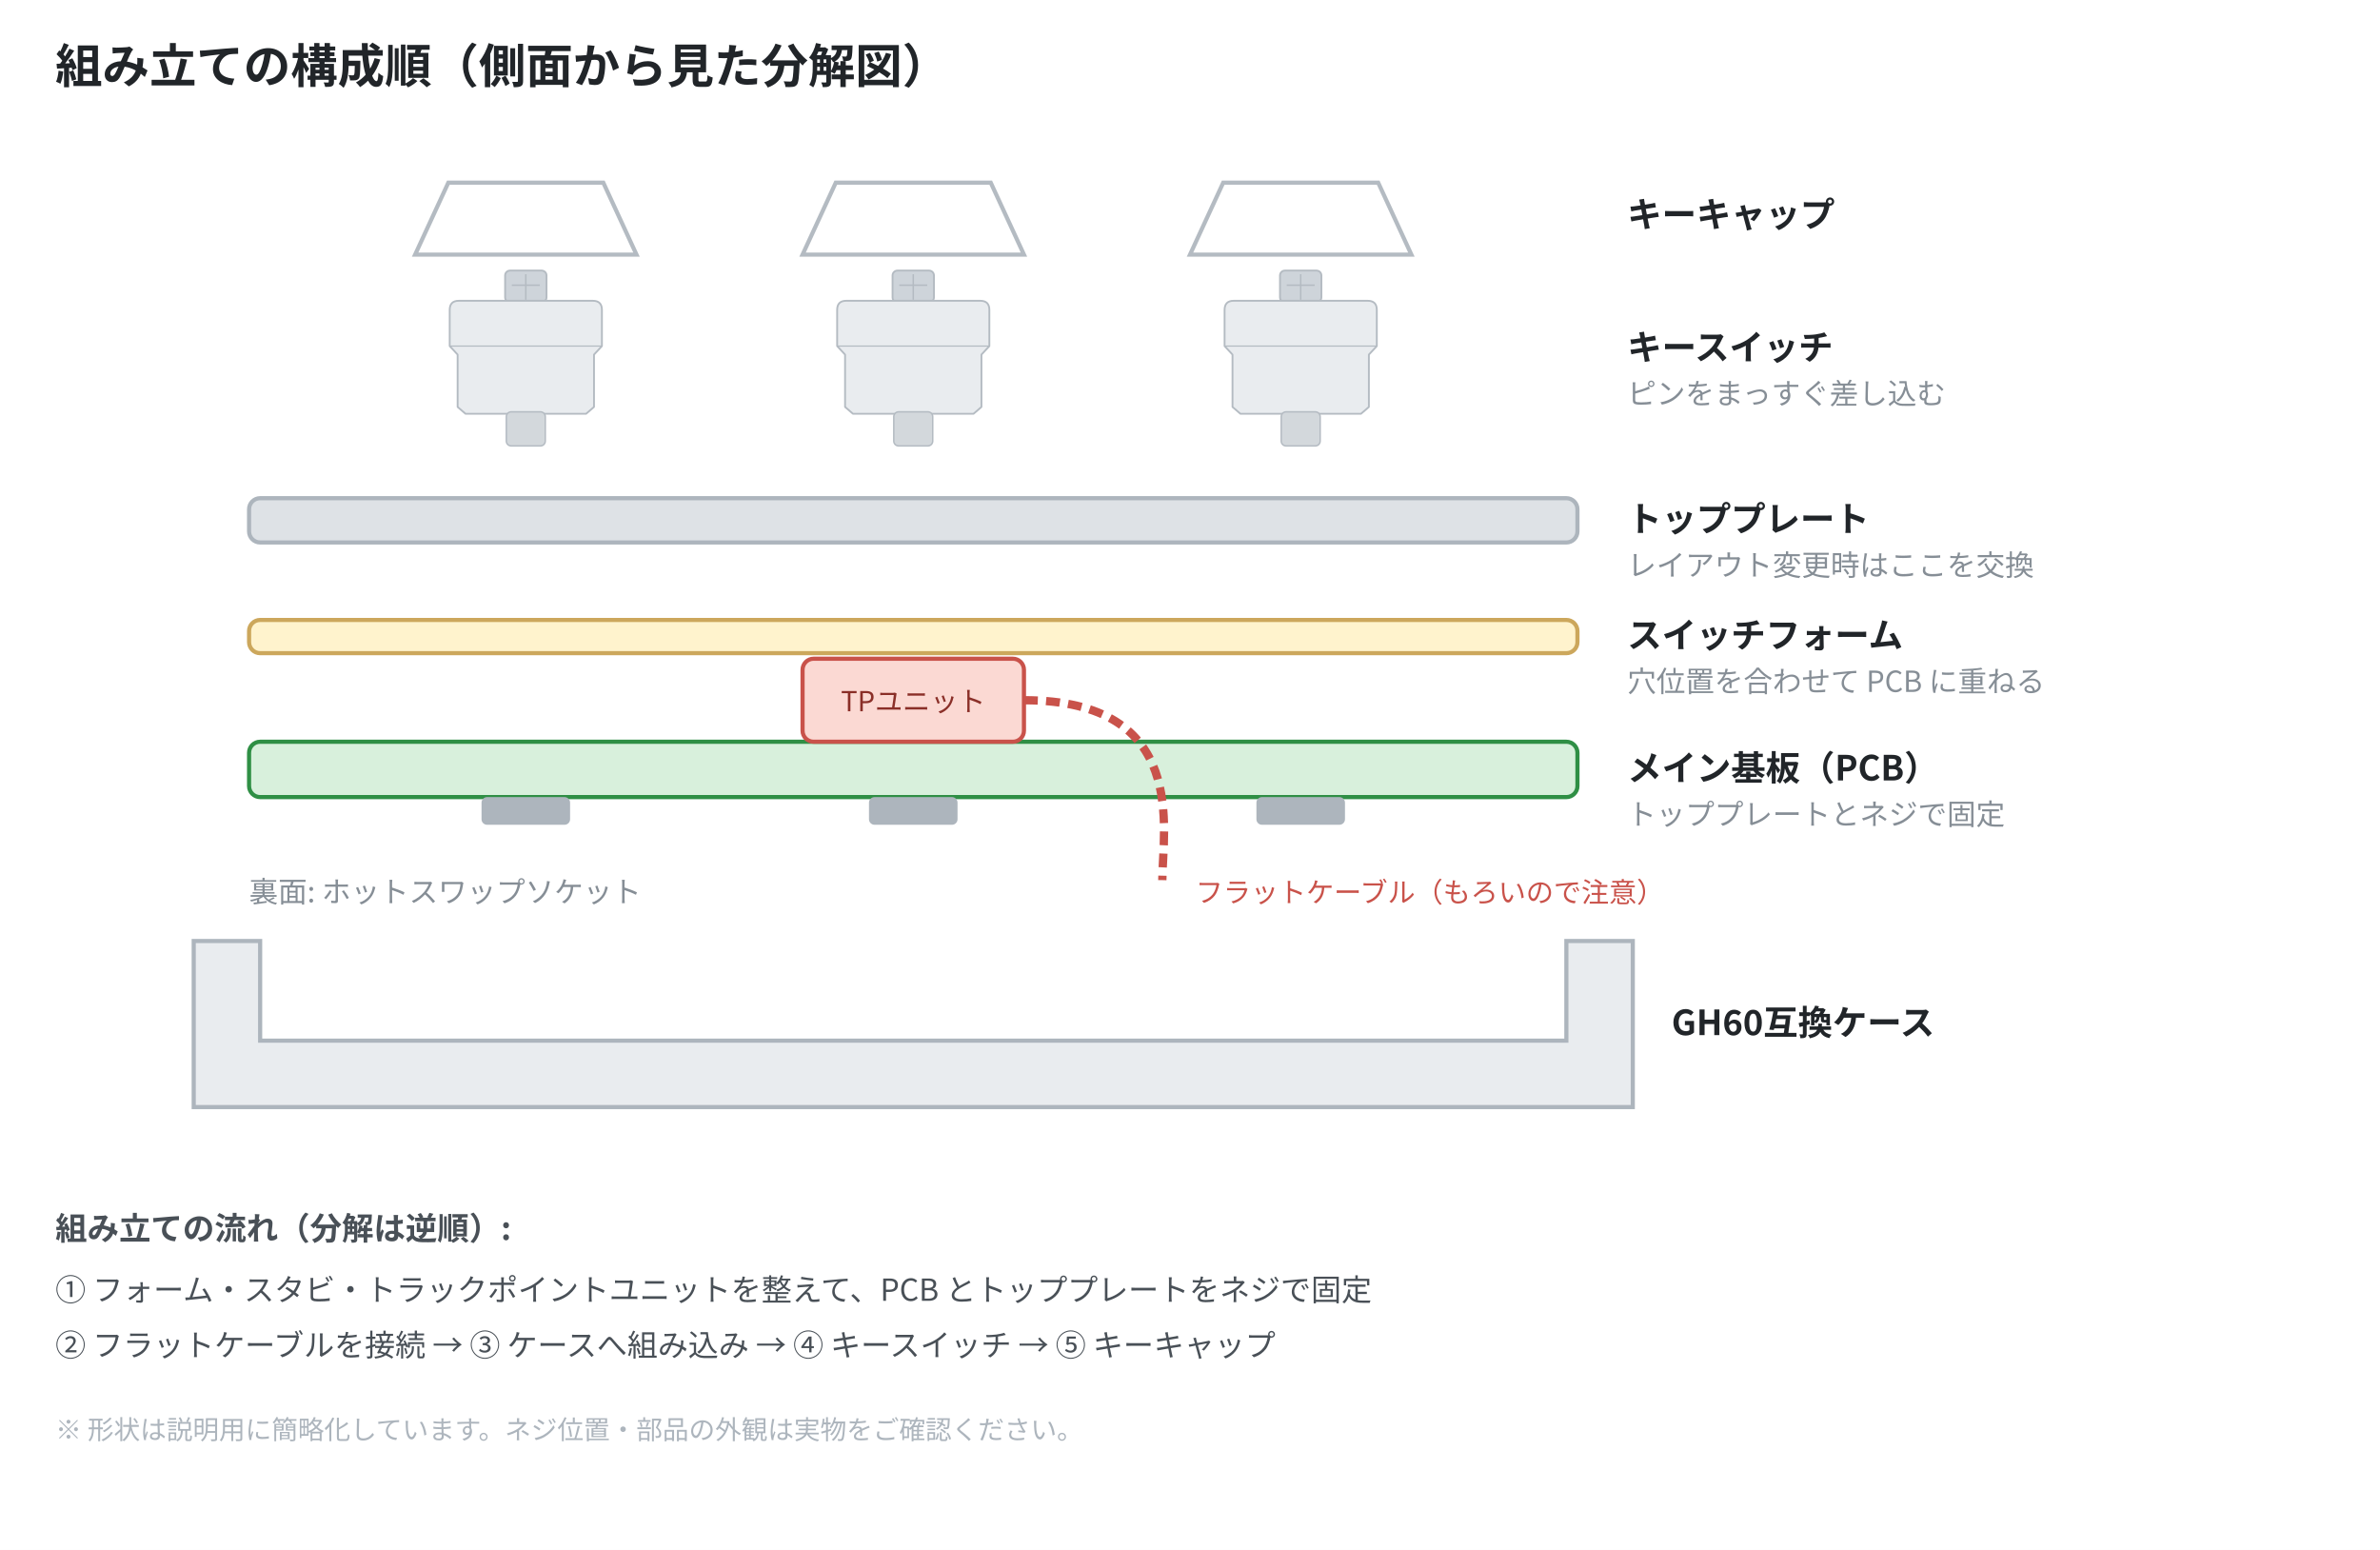
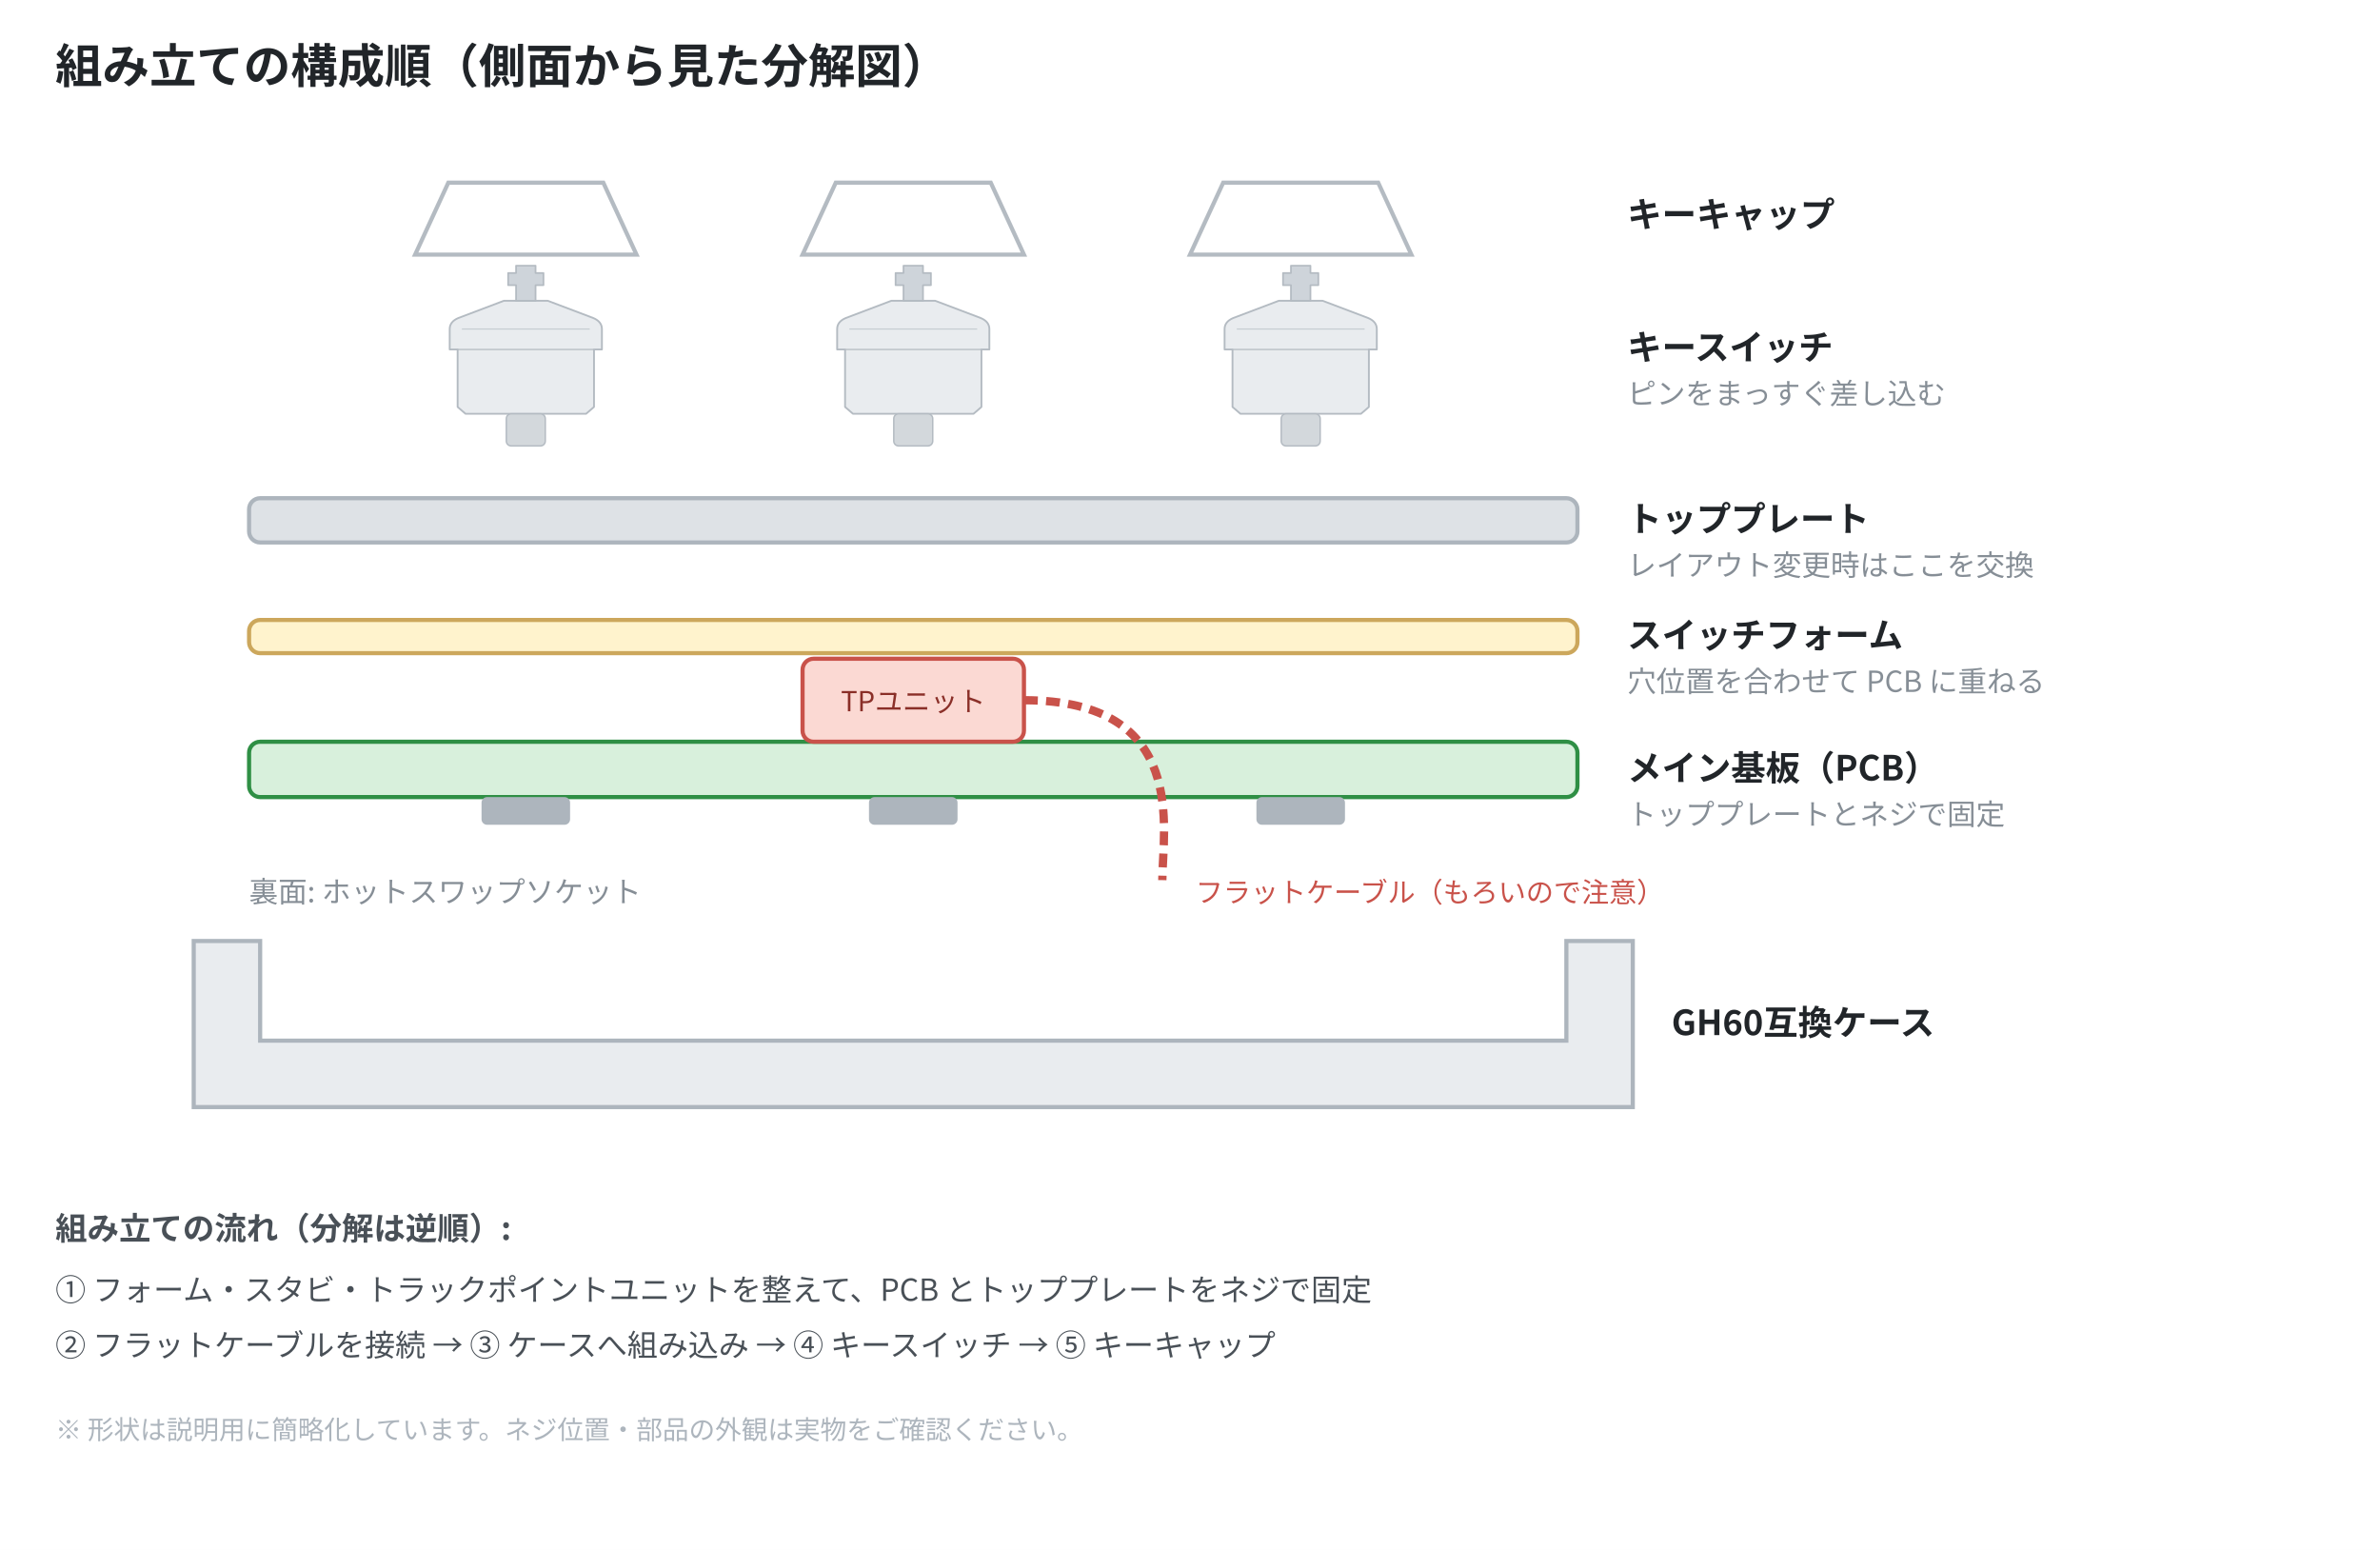
<svg xmlns="http://www.w3.org/2000/svg" width="860" height="560" viewBox="0 0 860 560" font-family="'Noto Sans CJK JP','Noto Sans JP','Hiragino Sans','Yu Gothic UI',sans-serif">
  <defs>
    <marker id="arr" markerWidth="7" markerHeight="7" refX="5" refY="3.5" orient="auto">
      <path d="M0,0 L7,3.5 L0,7 z" fill="#868e96" />
    </marker>
    <g id="mxsw">
-       <rect x="45.5" y="4" width="34" height="26" rx="4" fill="#ced4da" stroke="#b4bbc2" stroke-width="1.5" />
-       <line x1="62.5" y1="7" x2="62.5" y2="28" stroke="#b4bbc2" stroke-width="1.2" />
-       <line x1="51" y1="16" x2="74" y2="16" stroke="#b4bbc2" stroke-width="1.2" />
-       <path d="M 7.5 28.8 L 117.5 28.8 Q 125 28.8 125 36.3 L 125 66 L 118.5 73 L 118.5 116 L 112 121.6 L 13 121.6 L 6.5 116 L 6.5 73 L 0 66 L 0 36.3 Q 0 28.8 7.5 28.8 Z" fill="#e9ecef" stroke="#b4bbc2" stroke-width="1.5" stroke-linejoin="round" />
-       <line x1="0" y1="66" x2="125" y2="66" stroke="#b4bbc2" stroke-width="1" />
-       <rect x="46.5" y="120" width="32" height="28" rx="4" fill="#d3d8dc" stroke="#b4bbc2" stroke-width="1.2" />
+       <path d="M 44.5 28.8 L 80.5 28.8 L 118 43 Q 125 46 125 52 L 125 68.8 L 118.5 68.8 L 118.5 116 L 112 121.6 L 13 121.6 L 6.5 116 L 6.5 68.8 L 0 68.8 L 0 52 Q 0 46 7 43 L 44.5 28.8 Z" fill="#e9ecef" stroke="#b4bbc2" stroke-width="1.5" stroke-linejoin="round" />
+       <line x1="6.5" y1="68.8" x2="118.5" y2="68.8" stroke="#b4bbc2" stroke-width="1" />
+       <line x1="10" y1="52" x2="115" y2="52" stroke="#c7ced3" stroke-width="1" />
+       <path d="M54.5 0 L70.5 0 L70.5 6 L77 6 L77 16 L70.5 16 L70.5 28.8 L54.5 28.8 L54.5 16 L48 16 L48 6 L54.5 6 Z" fill="#ced4da" stroke="#b4bbc2" stroke-width="1.4" stroke-linejoin="round" />
+       <rect x="46.5" y="121.6" width="32" height="26.4" rx="4" fill="#d3d8dc" stroke="#b4bbc2" stroke-width="1.2" />
    </g>
  </defs>
  <rect width="860" height="560" fill="#ffffff" />
  <text x="20" y="30" font-size="17" fill="#212529" text-anchor="start" font-weight="700">組み立ての構成順（側面から見た分解図）</text>
  <path d="M 150 92 L 162 66 L 218 66 L 230 92 Z" fill="#ffffff" stroke="#b4bbc2" stroke-width="1.5" />
  <path d="M 290 92 L 302 66 L 358 66 L 370 92 Z" fill="#ffffff" stroke="#b4bbc2" stroke-width="1.5" />
  <path d="M 430 92 L 442 66 L 498 66 L 510 92 Z" fill="#ffffff" stroke="#b4bbc2" stroke-width="1.5" />
  <text x="588" y="82" font-size="12.5" fill="#212529" text-anchor="start" font-weight="700">キーキャップ</text>
  <use href="#mxsw" transform="translate(162.5,96) scale(0.44)" />
  <use href="#mxsw" transform="translate(302.5,96) scale(0.44)" />
  <use href="#mxsw" transform="translate(442.5,96) scale(0.44)" />
  <text x="588" y="130" font-size="12.5" fill="#212529" text-anchor="start" font-weight="700">キースイッチ</text>
  <text x="588" y="146" font-size="10.5" fill="#868e96" text-anchor="start">ピンをまっすぐ差し込む</text>
  <rect x="90" y="180" width="480" height="16" rx="4" fill="#dee2e6" stroke="#adb5bd" stroke-width="1.5" />
  <text x="588" y="192.0" font-size="12.5" fill="#212529" text-anchor="start" font-weight="700">トッププレート</text>
  <text x="588" y="208.0" font-size="10.5" fill="#868e96" text-anchor="start">レイアウト変更時はここを交換</text>
  <rect x="90" y="224" width="480" height="12" rx="4" fill="#fff3cd" stroke="#cca75c" stroke-width="1.5" />
  <text x="588" y="234.0" font-size="12.5" fill="#212529" text-anchor="start" font-weight="700">スイッチフォーム</text>
  <text x="588" y="250.0" font-size="10.5" fill="#868e96" text-anchor="start">穴位置を合わせて PCB に重ねる</text>
  <rect x="90" y="268" width="480" height="20" rx="4" fill="#d8f0dc" stroke="#2f8f45" stroke-width="1.5" />
  <text x="588" y="282.0" font-size="12.5" fill="#212529" text-anchor="start" font-weight="700">メイン基板（PCB）</text>
  <text x="588" y="298.0" font-size="10.5" fill="#868e96" text-anchor="start">トッププレートとネジで固定</text>
  <rect x="290" y="238" width="80" height="30" rx="4" fill="#fbd9d3" stroke="#c9524a" stroke-width="1.5" />
  <text x="330" y="257" font-size="10" fill="#8a2f28" text-anchor="middle">TPユニット</text>
  <path d="M 370 253 C 430 253 420 300 420 318" fill="none" stroke="#c9524a" stroke-width="3" stroke-dasharray="5,3" />
  <text x="432" y="326" font-size="10" fill="#c9524a" text-anchor="start">フラットケーブル（もろいので注意）</text>
  <rect x="174" y="288" width="32" height="10" rx="2" fill="#adb5bd" />
  <rect x="314" y="288" width="32" height="10" rx="2" fill="#adb5bd" />
  <rect x="454" y="288" width="32" height="10" rx="2" fill="#adb5bd" />
  <text x="90" y="326" font-size="10.5" fill="#868e96" text-anchor="start">裏面: ホットスワップソケット</text>
  <path d="M 70 340 L 70 400 L 590 400 L 590 340 L 566 340 L 566 376 L 94 376 L 94 340 Z" fill="#e9ecef" stroke="#adb5bd" stroke-width="1.5" />
  <text x="604" y="374" font-size="12.5" fill="#212529" text-anchor="start" font-weight="700">GH60互換ケース</text>
  <text x="20" y="448" font-size="11.5" fill="#495057" text-anchor="start" font-weight="700">組み立ての流れ（分解は逆順）:</text>
  <text x="20" y="470" font-size="11" fill="#495057" text-anchor="start">① フォーム・スタビ・トラックポイントユニットを整えて、PCB とトッププレートをネジで固定</text>
  <text x="20" y="490" font-size="11" fill="#495057" text-anchor="start">② フラットケーブルを接続 → ③ ケースへ組み込み → ④ キースイッチ → ⑤ キーキャップ</text>
  <text x="20" y="520" font-size="9.5" fill="#adb5bd" text-anchor="start">※ 形状は説明用に簡略化しています。ネジ位置・部品の外観は実物をご確認ください。</text>
</svg>
